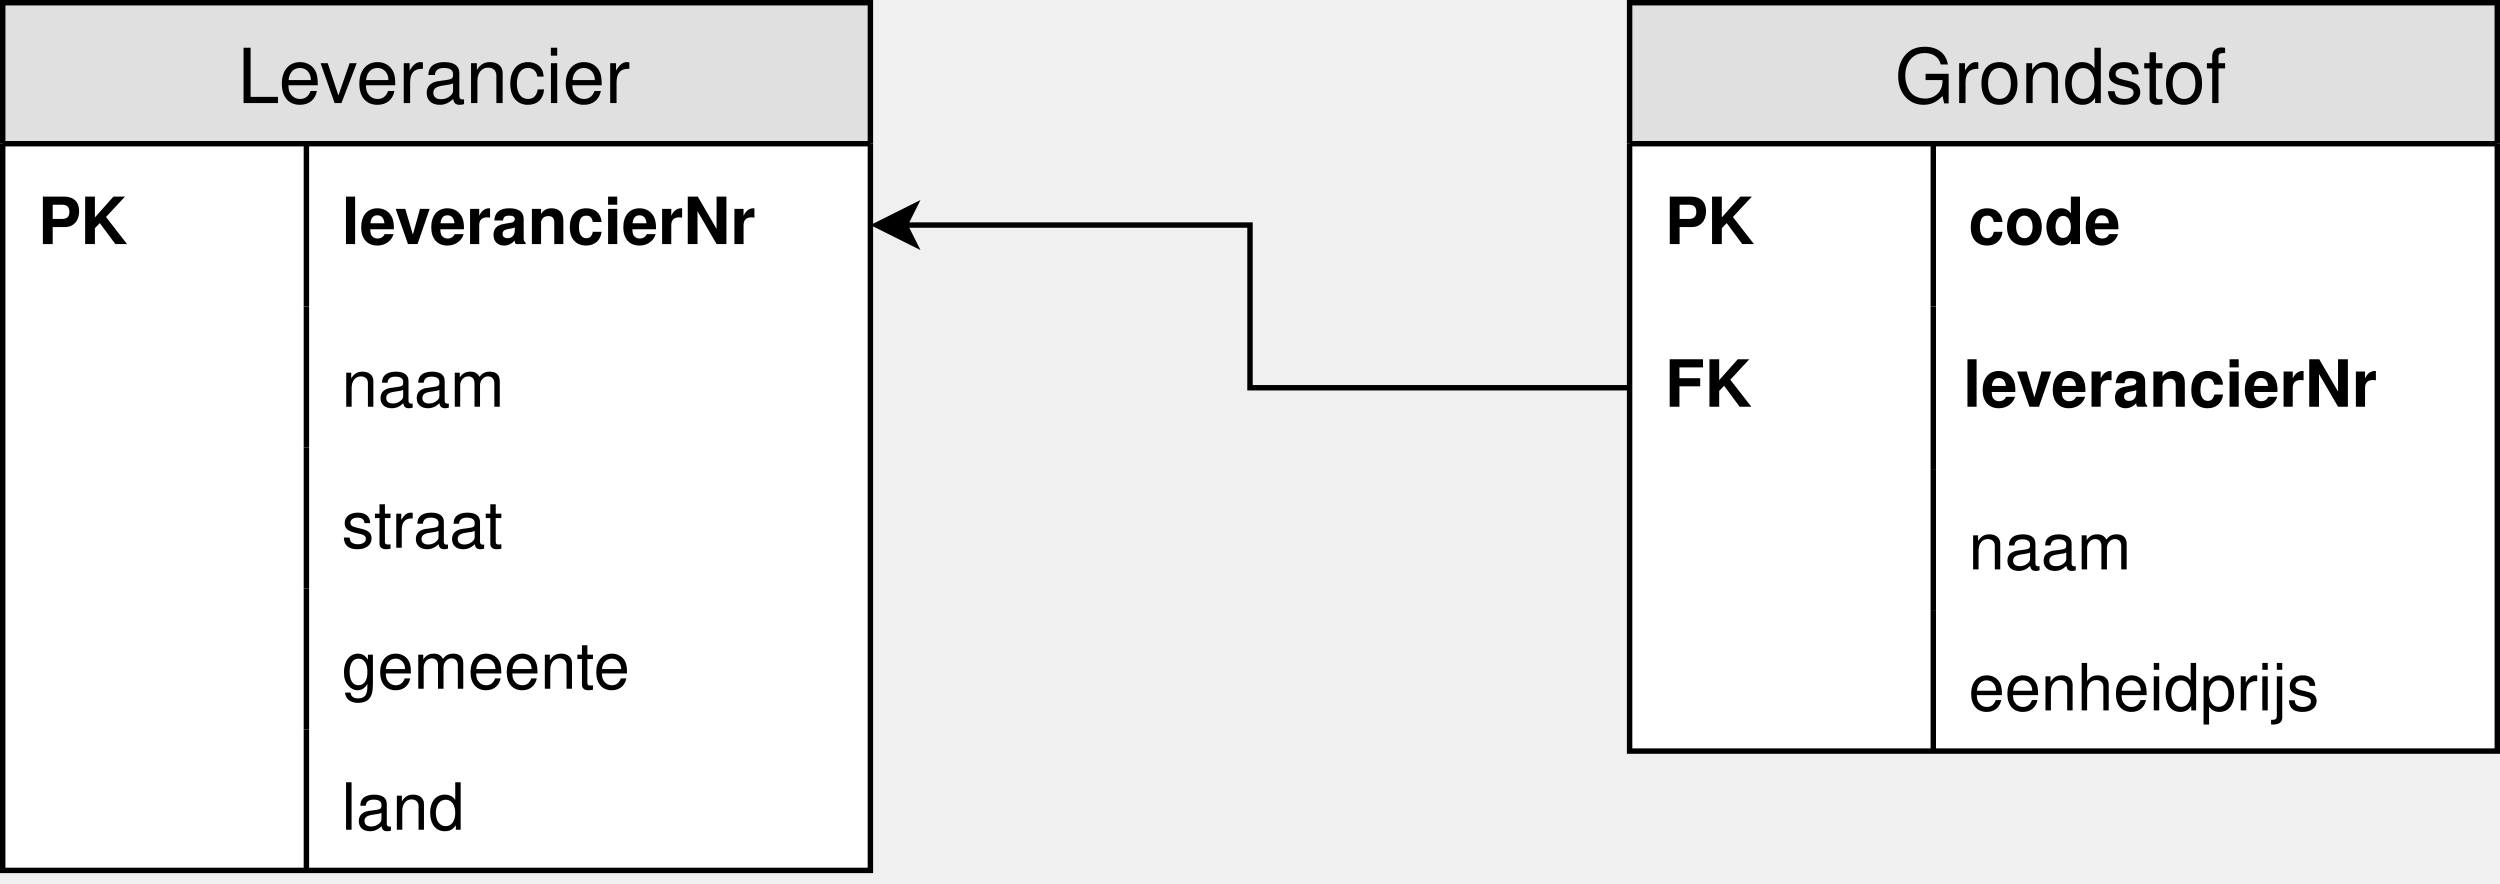
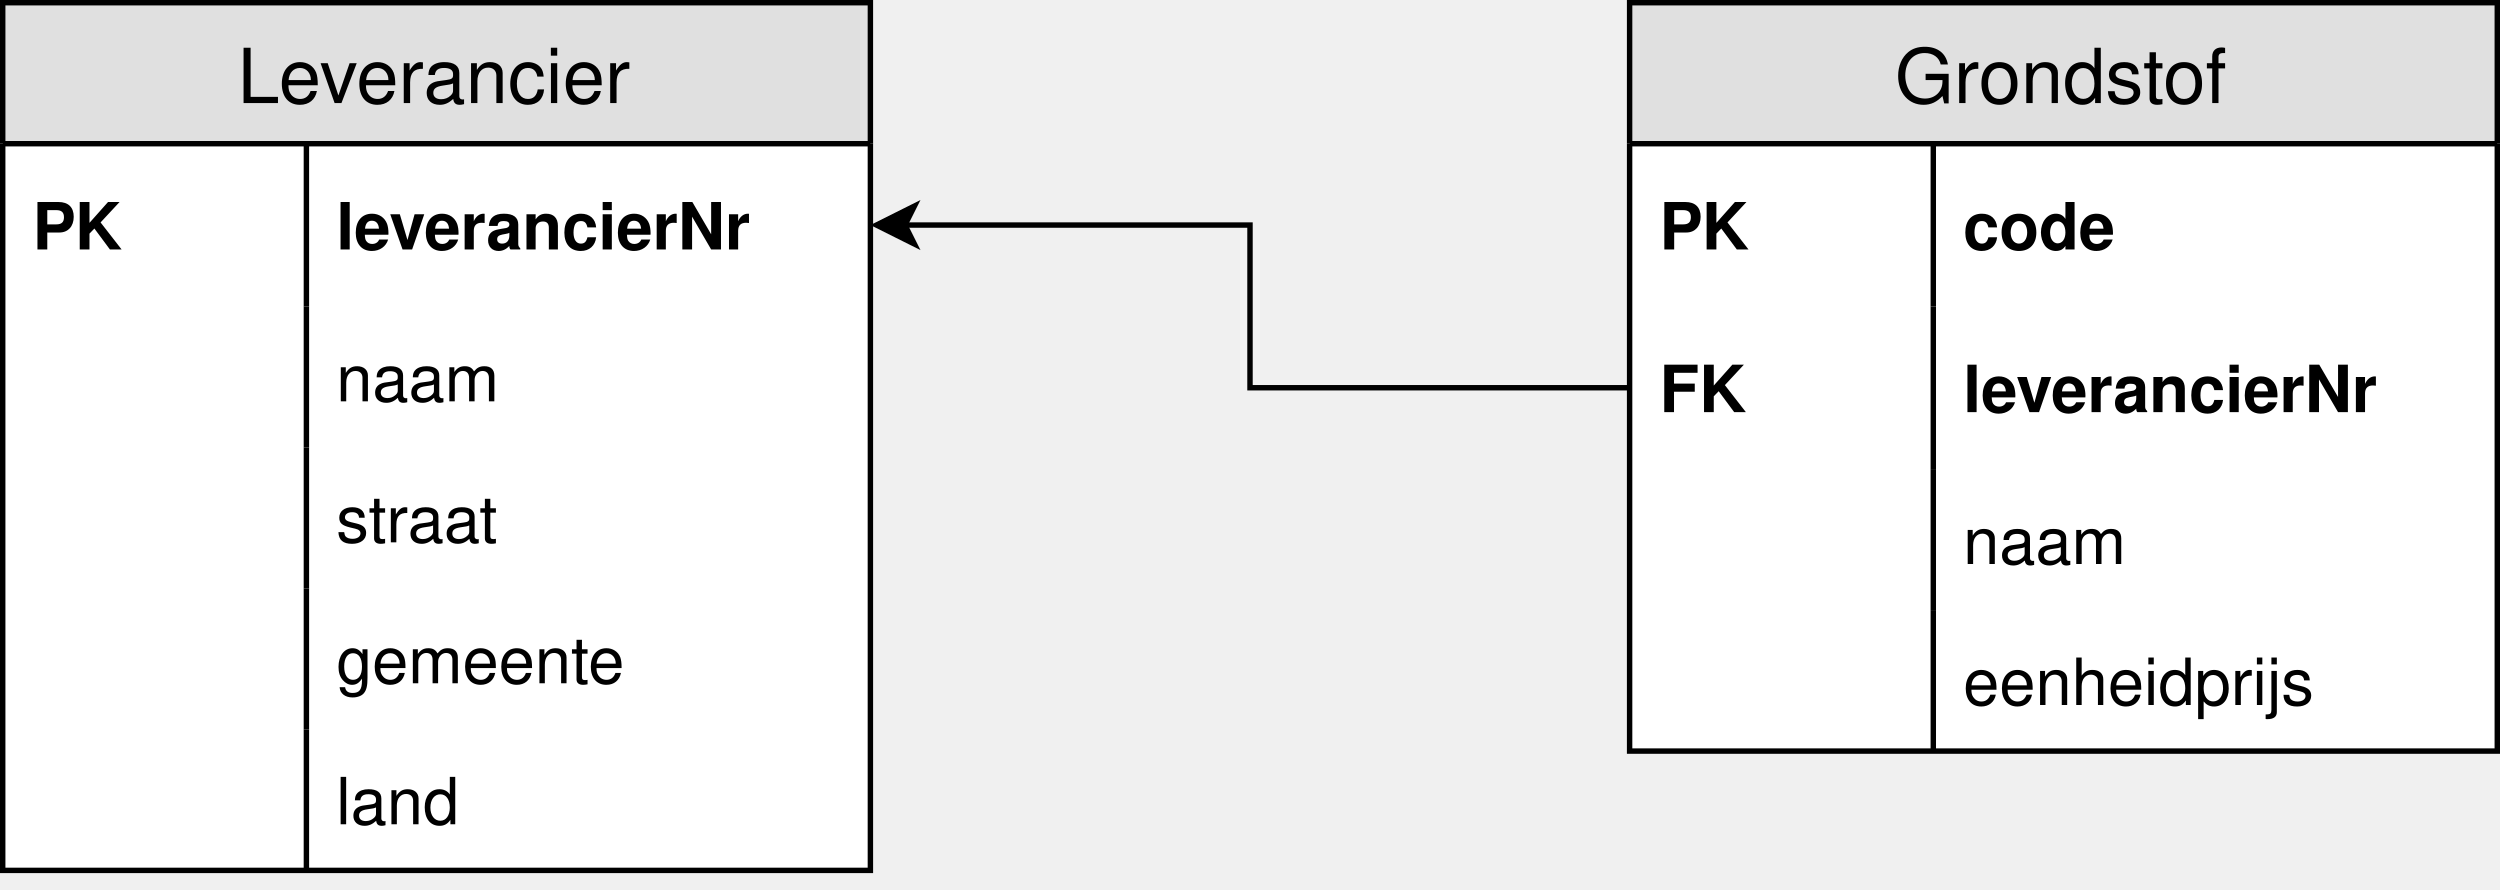
- <svg xmlns="http://www.w3.org/2000/svg" version="1.1" width="461px" height="163px" viewBox="-0.5 -0.5 461 163" content="&lt;mxfile host=&quot;Electron&quot; modified=&quot;2019-10-13T20:51:19.980Z&quot; agent=&quot;Mozilla/5.0 (Windows NT 10.0; Win64; x64) AppleWebKit/537.36 (KHTML, like Gecko) draw.io/12.1.0 Chrome/76.0.381.139 Electron/6.0.7 Safari/537.36&quot; etag=&quot;g07ntkBLTDjVh-AFV74C&quot; version=&quot;12.1.0&quot; type=&quot;device&quot; pages=&quot;1&quot;&gt;&lt;diagram id=&quot;USRimvOv3lP4tVwgqeB9&quot; name=&quot;Page-1&quot;&gt;7Zpdc9o4FIZ/DZfbsbEd6GUhITuzZKfTdKfZS8UStlpZ8sgiQH79HtkSthG0pHyFWRMmYx19Hz16kY/dC8bZ8l6iPH0QmLBe38PLXnDb6/c/DiL4rw2ryjDwbypDIimuTH5teKSvxBg9Y51TTIpWQSUEUzRvG2PBOYlVy4akFIt2sZlg7V5zlBDH8Bgj5lq/UazSyjqMvNr+J6FJanv2PZOTIVvYGIoUYbFomIK7XjCWQqjqKluOCdO+s36p6k125K4HJglX+1QYyRw/5P9MJ08sHXz9NmHz1/EffbMaL4jNzYyn5IVIxGNKpBm4WllvFAuaMcQhNZoJrh5NjgfpOKUMT9FKzPVoCoXiHzY1SoWkr1AeMcjywQDZUpnFhiFAa5SxsWBClv0ExNN/rZqPukXTlyQF1P1sp+5vmB7QslVwigplRykYQ3lBn8tx64oZkgnlI6GUyEwhO8tJe1Cz8gP5iNGEgy2GvsBJxhfVbPwQ0u7SmNUCzyqybJjMUt0TkRElV1DEbhxDjdk2/RuTXtQQ+taWNgG0RmTAT9ZN12zAhcHjLagMHFRYjcrfW2BJUa4vwQ+KIvYFtifiic4dKZEbXzMys2sjzSz09XNzPay/q7Ij7UQKO/STMWcU47LVJkRclJQWOYopT6ZVLzdebfpietPrJaDJGSs3ZwqNEa5HIxRS6HnNdy4oV6VPoxF8wctj70PUi2CmY0j7dRq+urhUY8ELJREtISAA4YJoEEdYivwrYEfsbJt7Kdrgqb+Vp59v5l9TtsZqP6qCk0E1dKD6/NdbSGq6zt9FVoumLZTsC1ibpvBYMP2KFz1tM73fJWOwg4z1D6cZXOu3qUVMA5Ho5oyEBL5DCEcou5jalI1dudScQ1qiPaXFtnx8cPoOOAdDc6CQVOxcrYoEu04xR1OR08EQODBoJyHV6cg715Fh/9I6EnY6cmQdCXZAcAU6EjkwJCQj+kawU5J3riS+N7y0lLjRlk5KDpOSaAcFVyAlW+IpiONORt67jNgDweVkxA2adDJymIycPD5yOhg+OjDcS8FxocTMpaKL3/fOE78PfjuAb3f30UkJPYeUWODLnVu7uP3mFr6euH3oRmW7uP3xf5fWW/b64vahG349w+NC//8mO9vgYuiZsJGQmMjN+SkpfpAN48lUat9HAKdj0I36TjqVOr5K9XeQcQUq5QZ3u6eLx7sJb+sNnMG98nNK0Rle+rlj6IaIu7vzw/Ql3AHB+787D92ILyEcusa5pN+LTmfOGux7u5r4/qUfP4ZumLiTk8PkZFfI9wrkZOisPcEJsUdUcFsqEsERu6ut4O85xwQbb9dlpqJkQ3vyO1FqZVyJ5kqAKVWZjfaRJVVPprq+/ldff4hM6nbZyLpd2QSH+T7ZBnSiUUsn62plqq6HP+nXtiEZM1QUNK6MOpZnWnOX2axeIeYyJnscVJXVkl0F7fty2rk/lQlJGFL0hbTG8YZlh2T9BniZ13iNPrj7Dw==&lt;/diagram&gt;&lt;/mxfile&gt;" style="background-color: rgb(255, 255, 255);">
+ <svg xmlns="http://www.w3.org/2000/svg" version="1.1" width="461px" height="164px" viewBox="-0.5 -0.5 461 164" content="&lt;mxfile host=&quot;9f19c8f5-5fd1-4647-aea3-ebdb3dbbd8fb&quot; modified=&quot;2020-09-11T12:42:07.685Z&quot; agent=&quot;5.0 (Windows NT 10.0; Win64; x64) AppleWebKit/537.36 (KHTML, like Gecko) Code/1.49.0 Chrome/83.0.41.122 Electron/9.2.1 Safari/537.36&quot; etag=&quot;UxSSz3mKlPQtc7Jk-hNe&quot; version=&quot;13.1.3&quot;&gt;&lt;diagram id=&quot;USRimvOv3lP4tVwgqeB9&quot; name=&quot;Page-1&quot;&gt;7Zrbcto6FIafhsvd8ZHQy5qE7JlN9nSadppeCkvYamXJI4sAefpKtoRthFtSTmFqwmSspfPSpx952QN/nK3uOcjTBwYRGXgOXA3824HnDUeh/K8M68pw4ziVIeEYVia3NjziF6SNptgCQ1S0CgrGiMB52xgzSlEsWjbAOVu2i80ZafeagwRZhscYENv6FUORVtZR6NT2fxFOUtOza+Y3A/GPhLMF1f0NPH9efqrsDJi2dPkiBZAtGyb/buCPOWOiuspWY0SUa43bqnqTjtzNuDmiYp8KEc/hQ/5lOnki6c3nrxOyeBn/4w2rZp4BWWiHTNEz4oDGGHE9cLE2ziqWOCOAylQ0Z1Q86hxHpuMUEzgFa7ZQoymE9I5JRSnj+EWWB0RmudIgs7nQLMghyNYwIWNGGC/78ZGj/lo1H1WLui+OCln3o5m6u2V6AKtWwSkohBklIwTkBZ6V41YVM8ATTCMmBMt0ITPLSXtQenX9CBCcUGmLZV/SSdoX1WzcQKbtpdGrJT0r0Kph0kt1j1iGBF/LIjr3vaZG7ypvqNPLmlHX2NImn8YI9L5INk3XbMgLjcdrULmxUCE1Kv/vgCUFubqUfhAYkE9y9wKaqNxIsFz7mqC5WRuuZ6GuZ831MP6uykbKiVhu4A/anGEIy1abEFFWUlrkIMY0mVa9DJ3a9En3ptaLySbnpNycqWwMUTUaJoAAsw3fOcNUlD4NI/mVXh4778JBKGc6lmm3TsuvKs7FmNFCcIBLCJCEcIkUiBHkLP8ssUNmts29FG7x5O3k6deb+feUbbDajyr/ZFCNLKg+/vcakpquc7vIatG0g5J9AWvTFBwLpt/xoqatp/enZNx0kLH5XdWDa/02tYhpIBIOz0iI71qEUACyi6lN2diVS805pCXcU1pMy8cHx7PAORiaA4WkYudqVcTvOsUcTUVOB4NvwaCcBESvI29cR0bepXUk6HXkyDrid0BwBToSWjAkKEPqRrBXkjeuJK4zurSU2NGWXkoOk5Kwg4IrkJId8RRAYS8jb11GzIHgcjJiB016GTlMRk4eHzkdDO8tGO45o7AQbG5T0cfvB+eJ3/t/HMA3u/vopASORUrM4OXOrX3cfnsLX0/cPrCjsn3c/vi/S5ste31x+8AOv57hcaH7t8nOLrgImCESMQ4R356f4OwH2jKeTKX2fQRwOgbtqO+kV6njq5TXQcYVqJQd3O2fLh7vJrytN/IM7pSfU4rO6NLPHQM7RNzfnR+mL0EHBG//7jywI74IUdk1zDn+XvQ6c9Zg3+vVxHUv/fgxsMPEvZwcJiddId8rkJORtfYIJsgcUaXbUpYwCshdbY3Kd5QR1N6uy0xZyYby5HckxFq7EiwEk6ZUZCbah1ZYPOnq6vqbun4X6tTtqpF1uzYJKuf7ZBpQiUYtlayrlam6Hvyg3uqWyZiAosBxZVSxPN2avcx69Qq24DHa46AqjJZ0FTTvyynn/lImOCJA4GfUGscrll0m6zfAy7zGW/b+3U8=&lt;/diagram&gt;&lt;/mxfile&gt;" style="background-color: rgb(255, 255, 255);">
  <defs>
-     <clipPath id="mx-clip-61-27-94-28-0">
-       <rect x="61" y="27" width="94" height="28" />
+     <clipPath id="mx-clip-60-26-96-30-0">
+       <rect x="60" y="26" width="96" height="30" />
    </clipPath>
-     <clipPath id="mx-clip-5-27-46-28-0">
-       <rect x="5" y="27" width="46" height="28" />
+     <clipPath id="mx-clip-4-26-48-30-0">
+       <rect x="4" y="26" width="48" height="30" />
    </clipPath>
-     <clipPath id="mx-clip-61-62-94-24-0">
-       <rect x="61" y="62" width="94" height="24" />
+     <clipPath id="mx-clip-60-61-96-26-0">
+       <rect x="60" y="61" width="96" height="26" />
    </clipPath>
-     <clipPath id="mx-clip-61-88-94-24-0">
-       <rect x="61" y="88" width="94" height="24" />
+     <clipPath id="mx-clip-60-87-96-26-0">
+       <rect x="60" y="87" width="96" height="26" />
    </clipPath>
-     <clipPath id="mx-clip-61-114-94-24-0">
-       <rect x="61" y="114" width="94" height="24" />
+     <clipPath id="mx-clip-60-113-96-26-0">
+       <rect x="60" y="113" width="96" height="26" />
    </clipPath>
-     <clipPath id="mx-clip-61-140-94-24-0">
-       <rect x="61" y="140" width="94" height="24" />
+     <clipPath id="mx-clip-60-139-96-26-0">
+       <rect x="60" y="139" width="96" height="26" />
    </clipPath>
-     <clipPath id="mx-clip-361-27-94-28-0">
-       <rect x="361" y="27" width="94" height="28" />
+     <clipPath id="mx-clip-360-26-96-30-0">
+       <rect x="360" y="26" width="96" height="30" />
    </clipPath>
-     <clipPath id="mx-clip-305-27-46-28-0">
-       <rect x="305" y="27" width="46" height="28" />
+     <clipPath id="mx-clip-304-26-48-30-0">
+       <rect x="304" y="26" width="48" height="30" />
    </clipPath>
    <clipPath id="mx-clip-360-56-96-30-0">
      <rect x="360" y="56" width="96" height="30" />
    </clipPath>
-     <clipPath id="mx-clip-305-57-46-28-0">
-       <rect x="305" y="57" width="46" height="28" />
+     <clipPath id="mx-clip-304-56-48-30-0">
+       <rect x="304" y="56" width="48" height="30" />
    </clipPath>
-     <clipPath id="mx-clip-361-92-94-24-0">
-       <rect x="361" y="92" width="94" height="24" />
+     <clipPath id="mx-clip-360-91-96-26-0">
+       <rect x="360" y="91" width="96" height="26" />
    </clipPath>
-     <clipPath id="mx-clip-361-118-94-24-0">
-       <rect x="361" y="118" width="94" height="24" />
+     <clipPath id="mx-clip-360-117-96-26-0">
+       <rect x="360" y="117" width="96" height="26" />
    </clipPath>
  </defs>
  <g>
-     <path d="M 0 26 L 0 0 L 160 0 L 160 26" fill="#e0e0e0" stroke="#000000" stroke-miterlimit="10" pointer-events="none" />
-     <path d="M 0 26 L 0 160 L 160 160 L 160 26" fill="#ffffff" stroke="#000000" stroke-miterlimit="10" pointer-events="none" />
-     <path d="M 0 26 L 160 26" fill="none" stroke="#000000" stroke-miterlimit="10" pointer-events="none" />
+     <path d="M 0 26 L 0 0 L 160 0 L 160 26" fill="#e0e0e0" stroke="#000000" stroke-miterlimit="10" pointer-events="all" />
+     <path d="M 0 26 L 0 160 L 160 160 L 160 26" fill="#ffffff" stroke="#000000" stroke-miterlimit="10" pointer-events="all" />
+     <path d="M 0 26 L 160 26" fill="none" stroke="#000000" stroke-miterlimit="10" pointer-events="all" />
    <g fill="#000000" font-family="Helvetica" text-anchor="middle" font-size="14px">
-       <text x="79.5" y="18.5">Leverancier</text>
+       <text x="79.5" y="18.5">
+                 Leverancier
+             </text>
    </g>
-     <path d="M 0 26 M 160 26 M 160 56 M 0 56" fill="none" stroke="#000000" stroke-miterlimit="10" pointer-events="none" />
-     <g fill="#000000" font-family="Helvetica" font-weight="bold" text-decoration="underline" clip-path="url(#mx-clip-61-27-94-28-0)" font-size="12px">
-       <text x="62.5" y="44.5">leverancierNr</text>
+     <rect x="0" y="26" width="160" height="30" fill="none" stroke="none" pointer-events="all" />
+     <rect x="0" y="26" width="160" height="30" fill="none" stroke="none" pointer-events="all" />
+     <path d="M 0 26 M 160 26 M 160 56 M 0 56" fill="none" stroke="#000000" stroke-miterlimit="10" pointer-events="all" />
+     <g fill="#000000" font-family="Helvetica" font-weight="bold" text-decoration="underline" clip-path="url(#mx-clip-60-26-96-30-0)" font-size="12px">
+       <text x="61.5" y="45.5">
+                 leverancierNr
+             </text>
    </g>
-     <path d="M 0 26 M 56 26 L 56 56 M 0 56" fill="none" stroke="#000000" stroke-miterlimit="10" pointer-events="none" />
-     <g fill="#000000" font-family="Helvetica" font-weight="bold" clip-path="url(#mx-clip-5-27-46-28-0)" font-size="12px">
-       <text x="6.5" y="44.5">PK</text>
+     <rect x="0" y="26" width="56" height="30" fill="none" stroke="none" pointer-events="all" />
+     <rect x="0" y="26" width="56" height="30" fill="none" stroke="none" pointer-events="all" />
+     <path d="M 0 26 M 56 26 L 56 56 M 0 56" fill="none" stroke="#000000" stroke-miterlimit="10" pointer-events="all" />
+     <g fill="#000000" font-family="Helvetica" font-weight="bold" clip-path="url(#mx-clip-4-26-48-30-0)" font-size="12px">
+       <text x="5.5" y="45.5">
+                 PK
+             </text>
    </g>
-     <path d="M 0 56 M 160 56 M 160 82 M 0 82" fill="none" stroke="#000000" stroke-miterlimit="10" pointer-events="none" />
-     <g fill="#000000" font-family="Helvetica" clip-path="url(#mx-clip-61-62-94-24-0)" font-size="12px">
-       <text x="62.5" y="74.5">naam</text>
+     <rect x="0" y="56" width="160" height="26" fill="none" stroke="none" pointer-events="all" />
+     <rect x="0" y="56" width="160" height="26" fill="none" stroke="none" pointer-events="all" />
+     <path d="M 0 56 M 160 56 M 160 82 M 0 82" fill="none" stroke="#000000" stroke-miterlimit="10" pointer-events="all" />
+     <g fill="#000000" font-family="Helvetica" clip-path="url(#mx-clip-60-61-96-26-0)" font-size="12px">
+       <text x="61.5" y="73.5">
+                 naam
+             </text>
    </g>
-     <path d="M 0 56 M 56 56 L 56 82 M 0 82" fill="none" stroke="#000000" stroke-miterlimit="10" pointer-events="none" />
-     <path d="M 0 82 M 160 82 M 160 108 M 0 108" fill="none" stroke="#000000" stroke-miterlimit="10" pointer-events="none" />
-     <g fill="#000000" font-family="Helvetica" clip-path="url(#mx-clip-61-88-94-24-0)" font-size="12px">
-       <text x="62.5" y="100.5">straat</text>
+     <rect x="0" y="56" width="56" height="26" fill="none" stroke="none" pointer-events="all" />
+     <rect x="0" y="56" width="56" height="26" fill="none" stroke="none" pointer-events="all" />
+     <path d="M 0 56 M 56 56 L 56 82 M 0 82" fill="none" stroke="#000000" stroke-miterlimit="10" pointer-events="all" />
+     <rect x="0" y="82" width="160" height="26" fill="none" stroke="none" pointer-events="all" />
+     <rect x="0" y="82" width="160" height="26" fill="none" stroke="none" pointer-events="all" />
+     <path d="M 0 82 M 160 82 M 160 108 M 0 108" fill="none" stroke="#000000" stroke-miterlimit="10" pointer-events="all" />
+     <g fill="#000000" font-family="Helvetica" clip-path="url(#mx-clip-60-87-96-26-0)" font-size="12px">
+       <text x="61.5" y="99.5">
+                 straat
+             </text>
    </g>
-     <path d="M 0 82 M 56 82 L 56 108 M 0 108" fill="none" stroke="#000000" stroke-miterlimit="10" pointer-events="none" />
-     <path d="M 0 108 M 160 108 M 160 134 M 0 134" fill="none" stroke="#000000" stroke-miterlimit="10" pointer-events="none" />
-     <g fill="#000000" font-family="Helvetica" clip-path="url(#mx-clip-61-114-94-24-0)" font-size="12px">
-       <text x="62.5" y="126.5">gemeente</text>
+     <rect x="0" y="82" width="56" height="26" fill="none" stroke="none" pointer-events="all" />
+     <rect x="0" y="82" width="56" height="26" fill="none" stroke="none" pointer-events="all" />
+     <path d="M 0 82 M 56 82 L 56 108 M 0 108" fill="none" stroke="#000000" stroke-miterlimit="10" pointer-events="all" />
+     <rect x="0" y="108" width="160" height="26" fill="none" stroke="none" pointer-events="all" />
+     <rect x="0" y="108" width="160" height="26" fill="none" stroke="none" pointer-events="all" />
+     <path d="M 0 108 M 160 108 M 160 134 M 0 134" fill="none" stroke="#000000" stroke-miterlimit="10" pointer-events="all" />
+     <g fill="#000000" font-family="Helvetica" clip-path="url(#mx-clip-60-113-96-26-0)" font-size="12px">
+       <text x="61.5" y="125.5">
+                 gemeente
+             </text>
    </g>
-     <path d="M 0 108 M 56 108 L 56 134 M 0 134" fill="none" stroke="#000000" stroke-miterlimit="10" pointer-events="none" />
-     <path d="M 0 134 M 160 134 M 160 160 M 0 160" fill="none" stroke="#000000" stroke-miterlimit="10" pointer-events="none" />
-     <g fill="#000000" font-family="Helvetica" clip-path="url(#mx-clip-61-140-94-24-0)" font-size="12px">
-       <text x="62.5" y="152.5">land</text>
+     <rect x="0" y="108" width="56" height="26" fill="none" stroke="none" pointer-events="all" />
+     <rect x="0" y="108" width="56" height="26" fill="none" stroke="none" pointer-events="all" />
+     <path d="M 0 108 M 56 108 L 56 134 M 0 134" fill="none" stroke="#000000" stroke-miterlimit="10" pointer-events="all" />
+     <rect x="0" y="134" width="160" height="26" fill="none" stroke="none" pointer-events="all" />
+     <rect x="0" y="134" width="160" height="26" fill="none" stroke="none" pointer-events="all" />
+     <path d="M 0 134 M 160 134 M 160 160 M 0 160" fill="none" stroke="#000000" stroke-miterlimit="10" pointer-events="all" />
+     <g fill="#000000" font-family="Helvetica" clip-path="url(#mx-clip-60-139-96-26-0)" font-size="12px">
+       <text x="61.5" y="151.5">
+                 land
+             </text>
    </g>
-     <path d="M 0 134 M 56 134 L 56 160 M 0 160" fill="none" stroke="#000000" stroke-miterlimit="10" pointer-events="none" />
-     <path d="M 300 26 L 300 0 L 460 0 L 460 26" fill="#e0e0e0" stroke="#000000" stroke-miterlimit="10" pointer-events="none" />
-     <path d="M 300 26 L 300 138 L 460 138 L 460 26" fill="#ffffff" stroke="#000000" stroke-miterlimit="10" pointer-events="none" />
-     <path d="M 300 26 L 460 26" fill="none" stroke="#000000" stroke-miterlimit="10" pointer-events="none" />
+     <rect x="0" y="134" width="56" height="26" fill="none" stroke="none" pointer-events="all" />
+     <rect x="0" y="134" width="56" height="26" fill="none" stroke="none" pointer-events="all" />
+     <path d="M 0 134 M 56 134 L 56 160 M 0 160" fill="none" stroke="#000000" stroke-miterlimit="10" pointer-events="all" />
+     <path d="M 300 26 L 300 0 L 460 0 L 460 26" fill="#e0e0e0" stroke="#000000" stroke-miterlimit="10" pointer-events="all" />
+     <path d="M 300 26 L 300 138 L 460 138 L 460 26" fill="#ffffff" stroke="#000000" stroke-miterlimit="10" pointer-events="all" />
+     <path d="M 300 26 L 460 26" fill="none" stroke="#000000" stroke-miterlimit="10" pointer-events="all" />
    <g fill="#000000" font-family="Helvetica" text-anchor="middle" font-size="14px">
-       <text x="379.5" y="18.5">Grondstof</text>
+       <text x="379.5" y="18.5">
+                 Grondstof
+             </text>
    </g>
-     <path d="M 300 26 M 460 26 M 460 56 M 300 56" fill="none" stroke="#000000" stroke-miterlimit="10" pointer-events="none" />
-     <g fill="#000000" font-family="Helvetica" font-weight="bold" text-decoration="underline" clip-path="url(#mx-clip-361-27-94-28-0)" font-size="12px">
-       <text x="362.5" y="44.5">code</text>
+     <rect x="300" y="26" width="160" height="30" fill="none" stroke="none" pointer-events="all" />
+     <rect x="300" y="26" width="160" height="30" fill="none" stroke="none" pointer-events="all" />
+     <path d="M 300 26 M 460 26 M 460 56 M 300 56" fill="none" stroke="#000000" stroke-miterlimit="10" pointer-events="all" />
+     <g fill="#000000" font-family="Helvetica" font-weight="bold" text-decoration="underline" clip-path="url(#mx-clip-360-26-96-30-0)" font-size="12px">
+       <text x="361.5" y="45.5">
+                 code
+             </text>
    </g>
-     <path d="M 300 26 M 356 26 L 356 56 M 300 56" fill="none" stroke="#000000" stroke-miterlimit="10" pointer-events="none" />
-     <g fill="#000000" font-family="Helvetica" font-weight="bold" clip-path="url(#mx-clip-305-27-46-28-0)" font-size="12px">
-       <text x="306.5" y="44.5">PK</text>
+     <rect x="300" y="26" width="56" height="30" fill="none" stroke="none" pointer-events="all" />
+     <rect x="300" y="26" width="56" height="30" fill="none" stroke="none" pointer-events="all" />
+     <path d="M 300 26 M 356 26 L 356 56 M 300 56" fill="none" stroke="#000000" stroke-miterlimit="10" pointer-events="all" />
+     <g fill="#000000" font-family="Helvetica" font-weight="bold" clip-path="url(#mx-clip-304-26-48-30-0)" font-size="12px">
+       <text x="305.5" y="45.5">
+                 PK
+             </text>
    </g>
+     <rect x="300" y="56" width="160" height="30" fill="none" stroke="none" pointer-events="all" />
+     <rect x="300" y="56" width="160" height="30" fill="none" stroke="none" pointer-events="all" />
+     <path d="M 300 56 M 460 56 M 460 86 L 300 86" fill="none" stroke="none" pointer-events="all" />
    <g fill="#000000" font-family="Helvetica" font-weight="bold" clip-path="url(#mx-clip-360-56-96-30-0)" font-size="12px">
-       <text x="361.5" y="74.5">leverancierNr</text>
+       <text x="361.5" y="75.5">
+                 leverancierNr
+             </text>
    </g>
-     <path d="M 300 56 M 356 56 L 356 86 M 300 86" fill="none" stroke="#000000" stroke-miterlimit="10" pointer-events="none" />
-     <g fill="#000000" font-family="Helvetica" font-weight="bold" clip-path="url(#mx-clip-305-57-46-28-0)" font-size="12px">
-       <text x="306.5" y="74.5">FK</text>
+     <rect x="300" y="56" width="56" height="30" fill="none" stroke="none" pointer-events="all" />
+     <rect x="300" y="56" width="56" height="30" fill="none" stroke="none" pointer-events="all" />
+     <path d="M 300 56 M 356 56 L 356 86 M 300 86" fill="none" stroke="#000000" stroke-miterlimit="10" pointer-events="all" />
+     <g fill="#000000" font-family="Helvetica" font-weight="bold" clip-path="url(#mx-clip-304-56-48-30-0)" font-size="12px">
+       <text x="305.5" y="75.5">
+                 FK
+             </text>
    </g>
-     <path d="M 300 86 M 460 86 M 460 112 M 300 112" fill="none" stroke="#000000" stroke-miterlimit="10" pointer-events="none" />
-     <g fill="#000000" font-family="Helvetica" clip-path="url(#mx-clip-361-92-94-24-0)" font-size="12px">
-       <text x="362.5" y="104.5">naam</text>
+     <rect x="300" y="86" width="160" height="26" fill="none" stroke="none" pointer-events="all" />
+     <rect x="300" y="86" width="160" height="26" fill="none" stroke="none" pointer-events="all" />
+     <path d="M 300 86 M 460 86 M 460 112 M 300 112" fill="none" stroke="#000000" stroke-miterlimit="10" pointer-events="all" />
+     <g fill="#000000" font-family="Helvetica" clip-path="url(#mx-clip-360-91-96-26-0)" font-size="12px">
+       <text x="361.5" y="103.5">
+                 naam
+             </text>
    </g>
-     <path d="M 300 86 M 356 86 L 356 112 M 300 112" fill="none" stroke="#000000" stroke-miterlimit="10" pointer-events="none" />
-     <path d="M 300 112 M 460 112 M 460 138 M 300 138" fill="none" stroke="#000000" stroke-miterlimit="10" pointer-events="none" />
-     <g fill="#000000" font-family="Helvetica" clip-path="url(#mx-clip-361-118-94-24-0)" font-size="12px">
-       <text x="362.5" y="130.5">eenheidprijs</text>
+     <rect x="300" y="86" width="56" height="26" fill="none" stroke="none" pointer-events="all" />
+     <rect x="300" y="86" width="56" height="26" fill="none" stroke="none" pointer-events="all" />
+     <path d="M 300 86 M 356 86 L 356 112 M 300 112" fill="none" stroke="#000000" stroke-miterlimit="10" pointer-events="all" />
+     <rect x="300" y="112" width="160" height="26" fill="none" stroke="none" pointer-events="all" />
+     <rect x="300" y="112" width="160" height="26" fill="none" stroke="none" pointer-events="all" />
+     <path d="M 300 112 M 460 112 M 460 138 M 300 138" fill="none" stroke="#000000" stroke-miterlimit="10" pointer-events="all" />
+     <g fill="#000000" font-family="Helvetica" clip-path="url(#mx-clip-360-117-96-26-0)" font-size="12px">
+       <text x="361.5" y="129.5">
+                 eenheidprijs
+             </text>
    </g>
-     <path d="M 300 112 M 356 112 L 356 138 M 300 138" fill="none" stroke="#000000" stroke-miterlimit="10" pointer-events="none" />
-     <path d="M 300 71 L 230 71 L 230 41 L 166.37 41" fill="none" stroke="#000000" stroke-miterlimit="10" pointer-events="none" />
-     <path d="M 161.12 41 L 168.12 37.5 L 166.37 41 L 168.12 44.5 Z" fill="#000000" stroke="#000000" stroke-miterlimit="10" pointer-events="none" />
+     <rect x="300" y="112" width="56" height="26" fill="none" stroke="none" pointer-events="all" />
+     <rect x="300" y="112" width="56" height="26" fill="none" stroke="none" pointer-events="all" />
+     <path d="M 300 112 M 356 112 L 356 138 M 300 138" fill="none" stroke="#000000" stroke-miterlimit="10" pointer-events="all" />
+     <path d="M 300 71 L 230 71 L 230 41 L 166.37 41" fill="none" stroke="#000000" stroke-miterlimit="10" pointer-events="stroke" />
+     <path d="M 161.12 41 L 168.12 37.5 L 166.37 41 L 168.12 44.5 Z" fill="#000000" stroke="#000000" stroke-miterlimit="10" pointer-events="all" />
  </g>
</svg>
